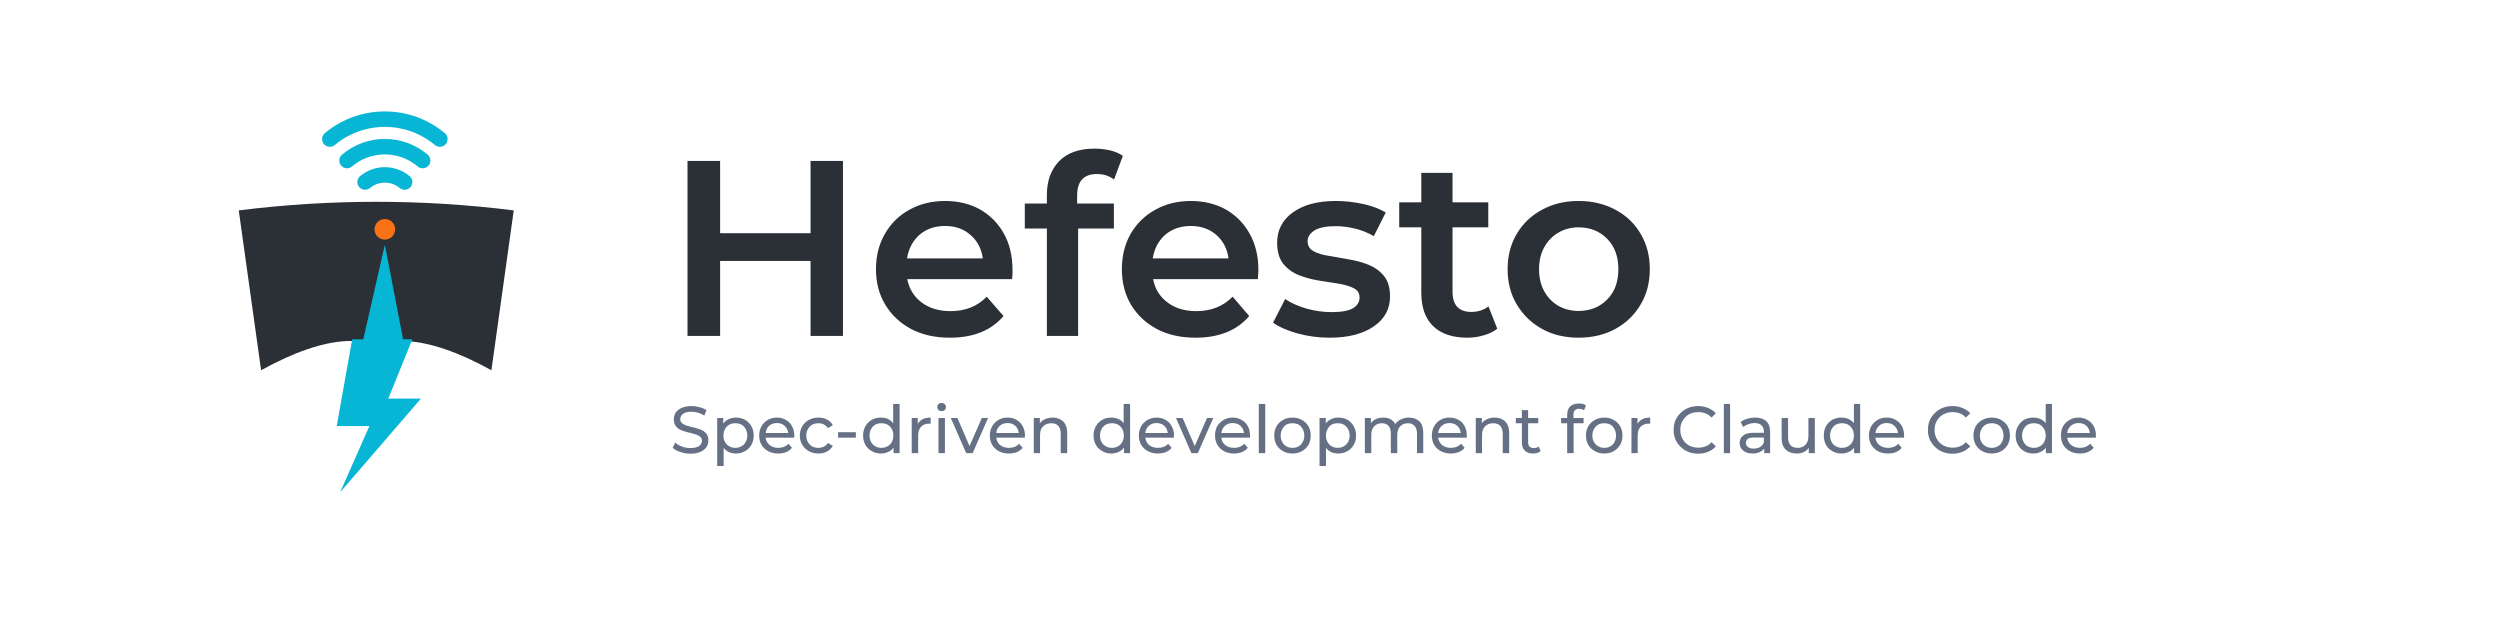
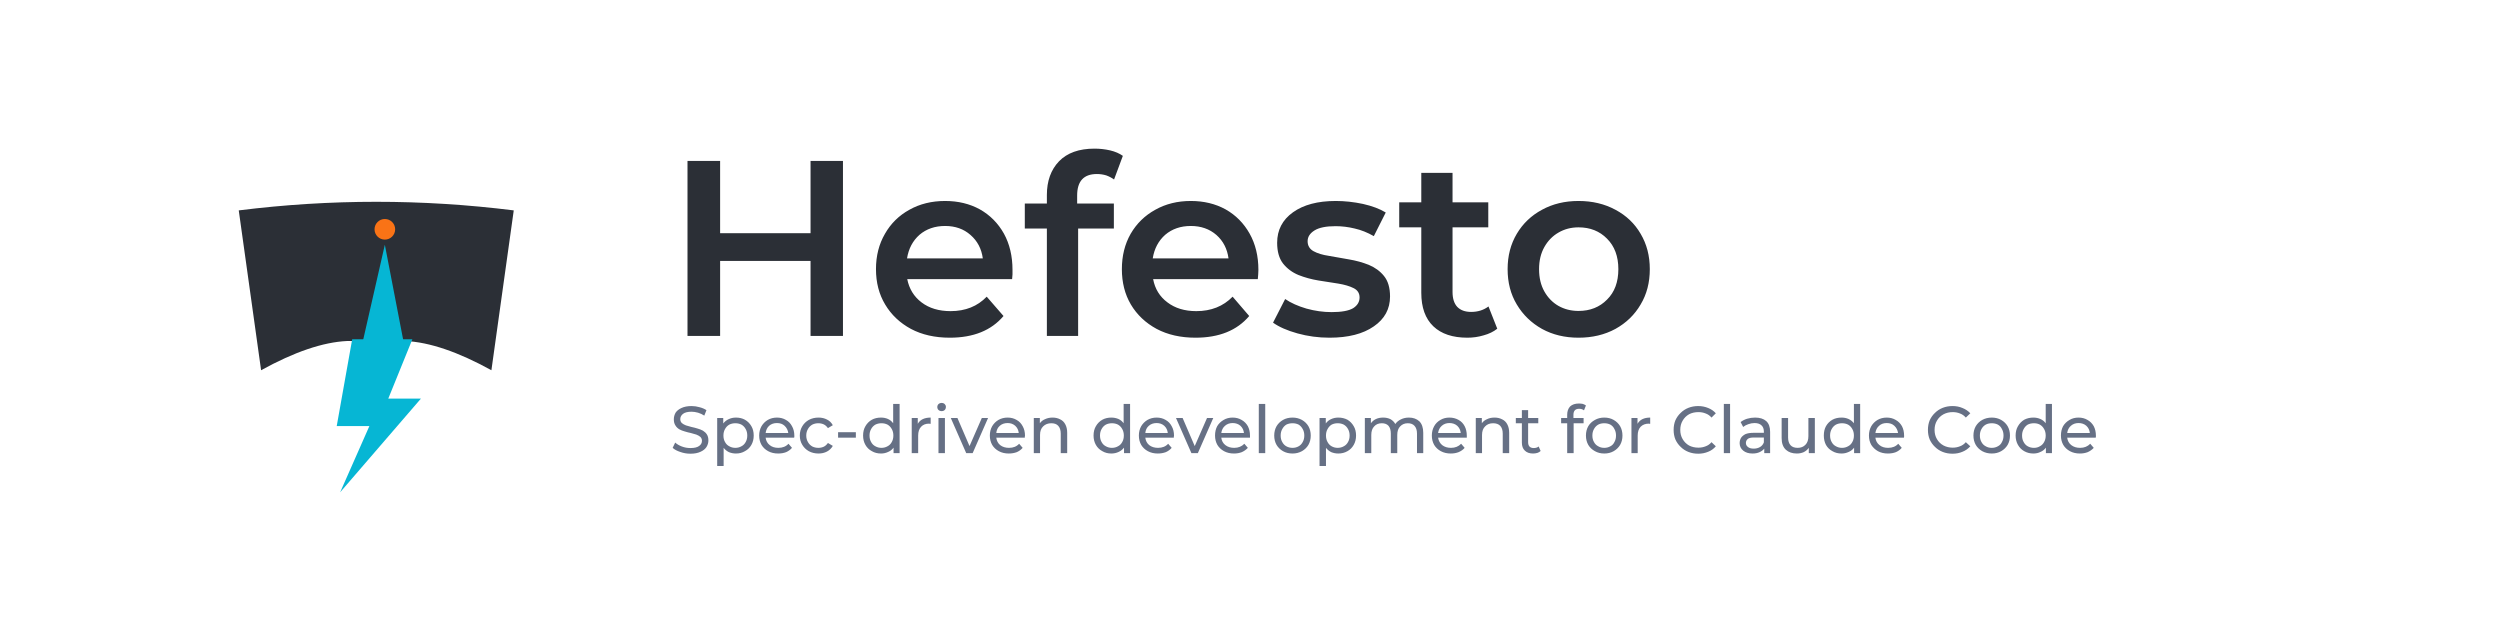
<svg xmlns="http://www.w3.org/2000/svg" width="1280" height="320" viewBox="0 0 1280 320">
  <g transform="translate(80,47) scale(0.44)">
    <path fill="#2b2f36" d="M96 138Q256 118 416 138L390 324Q332 292 290 290L222 290Q180 292 122 324Z" />
    <polygon fill="#06b6d4" points="228,288 298,288 270,357 308,357 214,466 248,389 210,389" />
    <polygon fill="#06b6d4" points="240,292 288,292 266,178" />
    <circle cx="266" cy="160" r="12" fill="#f97316" />
-     <path fill="none" stroke="#06b6d4" stroke-width="18" stroke-linecap="round" d="M243 105A36 36 0 0 1 289 105" />
-     <path fill="none" stroke="#06b6d4" stroke-width="18" stroke-linecap="round" d="M222 80A68 68 0 0 1 310 80" />
-     <path fill="none" stroke="#06b6d4" stroke-width="18" stroke-linecap="round" d="M202 55A100 100 0 0 1 330 55" />
  </g>
  <path fill="#2b2f36" d="M415 172V133.6H368.7V172H352V82.4H368.7V119.4H415V82.4H431.6V172Z M486.3 172.9Q474.9 172.9 466.4 168.4Q457.9 163.8 453.2 155.9Q448.5 148.1 448.5 137.8Q448.5 127.6 453.1 119.7Q457.6 111.8 465.6 107.4Q473.6 102.9 483.9 102.9Q493.9 102.9 501.7 107.2Q509.5 111.6 514 119.6Q518.4 127.6 518.4 138.2Q518.4 139.2 518.4 140.5Q518.3 141.8 518.2 142.9H464.5Q466 150.4 471.8 154.8Q477.7 159.3 486.7 159.3Q498.1 159.3 505.2 151.9L513.8 161.8Q504.4 172.9 486.3 172.9ZM464.4 132.3H503.2Q502.2 124.9 496.9 120.3Q491.7 115.7 483.9 115.7Q476.1 115.7 470.8 120.2Q465.6 124.8 464.4 132.3Z M536 172V117H524.7V104.2H536V99.8Q536 89.1 542.2 82.6Q548.5 76.1 560.4 76.1Q564.5 76.1 568.4 77Q572.2 77.9 574.9 79.8L570.4 91.9Q568.6 90.6 566.4 89.8Q564.1 89.1 561.6 89.1Q551.5 89.1 551.5 100.1V104.2H570.3V117H552V172Z M612.1 172.9Q600.7 172.9 592.2 168.4Q583.7 163.8 579 155.9Q574.4 148.1 574.4 137.8Q574.4 127.6 578.9 119.7Q583.5 111.8 591.5 107.4Q599.5 102.9 609.7 102.9Q619.7 102.9 627.5 107.2Q635.3 111.6 639.8 119.6Q644.3 127.6 644.3 138.2Q644.3 139.2 644.2 140.5Q644.1 141.8 644 142.9H590.4Q591.8 150.4 597.7 154.8Q603.6 159.3 612.5 159.3Q623.9 159.3 631.1 151.9L639.6 161.8Q630.2 172.9 612.1 172.9ZM590.2 132.3H629Q628 124.9 622.8 120.3Q617.5 115.7 609.7 115.7Q601.9 115.7 596.6 120.2Q591.4 124.8 590.2 132.3Z M680.7 172.9Q672.2 172.9 664.3 170.7Q656.4 168.5 651.8 165.2L658 153.1Q662.4 156.1 668.9 158Q675.4 159.8 681.8 159.8Q689.4 159.8 692.8 157.8Q696.1 155.7 696.1 152.3Q696.1 149 693 147.5Q690 146 685.2 145.2Q680.4 144.5 675 143.6Q669.6 142.7 664.8 140.8Q660 138.8 656.9 134.9Q653.9 131 653.9 124.3Q653.9 114.5 662 108.7Q670.1 102.9 683.9 102.9Q690.7 102.9 697.8 104.4Q704.9 106 709.5 108.8L703.4 120.9Q698.5 118.1 693.6 117Q688.7 115.8 683.8 115.8Q676.5 115.8 673 118Q669.5 120.2 669.5 123.5Q669.5 126.9 672.5 128.6Q675.6 130.3 680.4 131Q685.2 131.8 690.6 132.8Q696 133.7 700.8 135.6Q705.6 137.6 708.6 141.3Q711.7 145.1 711.7 151.8Q711.7 161.4 703.4 167.1Q695.1 172.9 680.7 172.9Z M751.3 172.9Q740 172.9 733.9 167.1Q727.7 161.2 727.7 149.9V116.4H716.4V103.6H727.7V88.5H743.7V103.6H762V116.4H743.7V149.5Q743.7 154.5 746.1 157.1Q748.6 159.7 753.2 159.7Q758.4 159.7 762.1 156.9L766.6 168.3Q763.7 170.6 759.6 171.7Q755.6 172.9 751.3 172.9Z M808.2 172.9Q797.7 172.9 789.5 168.4Q781.3 163.8 776.6 155.9Q771.9 148.1 771.9 137.8Q771.9 127.6 776.6 119.7Q781.3 111.8 789.5 107.4Q797.7 102.9 808.2 102.9Q818.8 102.9 827.1 107.4Q835.4 111.8 840 119.7Q844.7 127.6 844.7 137.8Q844.7 148.1 840 155.9Q835.4 163.8 827.1 168.4Q818.8 172.9 808.2 172.9ZM808.2 159.2Q817.1 159.2 822.8 153.4Q828.6 147.7 828.6 137.8Q828.6 128 822.8 122.2Q817.1 116.4 808.2 116.4Q802.5 116.4 797.9 119.1Q793.4 121.7 790.7 126.5Q788 131.3 788 137.8Q788 144.4 790.7 149.2Q793.4 154 797.9 156.6Q802.5 159.2 808.2 159.2Z" />
  <path fill="#667085" d="M353.5 232.3Q350.8 232.3 348.3 231.4Q345.8 230.6 344.4 229.3L345.7 226.6Q347 227.8 349.1 228.6Q351.2 229.4 353.5 229.4Q356.6 229.4 358 228.3Q359.4 227.3 359.4 225.7Q359.4 224.5 358.6 223.7Q357.8 223 356.5 222.5Q355.2 222.1 353.7 221.7Q352.2 221.4 350.6 220.9Q349.1 220.5 347.8 219.8Q346.5 219 345.8 217.8Q345 216.6 345 214.7Q345 212.9 345.9 211.3Q346.9 209.8 348.9 208.9Q351 207.9 354.1 207.9Q356.2 207.9 358.2 208.5Q360.2 209 361.7 210L360.6 212.8Q359.1 211.8 357.4 211.3Q355.6 210.8 354.1 210.8Q351.1 210.8 349.7 211.9Q348.3 213 348.3 214.6Q348.3 215.8 349.1 216.6Q349.9 217.3 351.2 217.8Q352.5 218.2 354 218.6Q355.5 218.9 357.1 219.4Q358.6 219.8 359.9 220.5Q361.2 221.3 361.9 222.4Q362.7 223.6 362.7 225.5Q362.7 227.3 361.7 228.9Q360.7 230.4 358.7 231.3Q356.6 232.3 353.5 232.3Z M376.8 232.2Q374.9 232.2 373.2 231.5Q371.6 230.7 370.5 229.3V238.6H367.2V214H370.3V216.8Q371.5 215.3 373.1 214.6Q374.8 213.8 376.8 213.8Q379.4 213.8 381.4 214.9Q383.5 216.1 384.7 218.2Q385.9 220.2 385.9 223Q385.9 225.7 384.7 227.8Q383.5 229.9 381.4 231Q379.4 232.2 376.8 232.2ZM376.5 229.3Q378.2 229.3 379.6 228.5Q381 227.8 381.8 226.3Q382.6 224.9 382.6 223Q382.6 221.1 381.8 219.7Q381 218.2 379.6 217.4Q378.2 216.7 376.5 216.7Q374.8 216.7 373.4 217.4Q372 218.2 371.2 219.7Q370.4 221.1 370.4 223Q370.4 224.9 371.2 226.3Q372 227.8 373.4 228.5Q374.8 229.3 376.5 229.3Z M398.4 232.2Q395.5 232.2 393.3 231Q391.1 229.8 389.9 227.8Q388.7 225.7 388.7 223Q388.7 220.3 389.9 218.2Q391.1 216.2 393.1 215Q395.2 213.8 397.8 213.8Q400.4 213.8 402.4 215Q404.4 216.1 405.5 218.2Q406.7 220.3 406.7 223.1Q406.7 223.3 406.7 223.6Q406.6 223.8 406.6 224.1H392Q392.3 226.5 394.1 227.9Q395.8 229.3 398.5 229.3Q401.8 229.3 403.7 227.2L405.5 229.3Q404.3 230.7 402.5 231.5Q400.7 232.2 398.4 232.2ZM392 221.7H403.6Q403.3 219.5 401.7 218Q400.2 216.6 397.8 216.6Q395.4 216.6 393.8 218Q392.3 219.4 392 221.7Z M419.1 232.2Q416.3 232.2 414.1 231Q412 229.8 410.8 227.8Q409.5 225.7 409.5 223Q409.5 220.3 410.8 218.2Q412 216.2 414.1 215Q416.3 213.8 419.1 213.8Q421.5 213.8 423.4 214.8Q425.3 215.7 426.4 217.7L423.9 219.2Q423 217.9 421.8 217.3Q420.5 216.7 419 216.7Q417.3 216.7 415.9 217.4Q414.5 218.2 413.7 219.6Q412.8 221.1 412.8 223Q412.8 224.9 413.7 226.4Q414.5 227.8 415.9 228.6Q417.3 229.3 419 229.3Q420.5 229.3 421.8 228.7Q423 228.1 423.9 226.8L426.4 228.3Q425.3 230.2 423.4 231.2Q421.5 232.2 419.1 232.2Z M429.1 224.1V221.3H438.2V224.1Z M451.1 232.2Q448.4 232.2 446.4 231Q444.3 229.9 443.1 227.8Q441.9 225.7 441.9 223Q441.9 220.2 443.1 218.2Q444.3 216.1 446.4 214.9Q448.4 213.8 451.1 213.8Q453 213.8 454.6 214.5Q456.2 215.2 457.3 216.7V206.8H460.6V232H457.5V229.2Q456.4 230.7 454.7 231.4Q453 232.2 451.1 232.2ZM451.3 229.3Q453 229.3 454.4 228.5Q455.8 227.8 456.6 226.3Q457.4 224.9 457.4 223Q457.4 221.1 456.6 219.7Q455.8 218.2 454.4 217.4Q453 216.7 451.3 216.7Q449.6 216.7 448.2 217.4Q446.8 218.2 446 219.7Q445.2 221.1 445.2 223Q445.2 224.9 446 226.3Q446.8 227.8 448.2 228.5Q449.6 229.3 451.3 229.3Z M466.8 232V214H469.9V217Q471.7 213.8 476.5 213.8V217Q476.3 217 476.1 217Q475.9 216.9 475.7 216.9Q473.1 216.9 471.6 218.5Q470.1 220.1 470.1 223V232Z M480.5 232V214H483.8V232ZM482.1 210.5Q481.2 210.5 480.5 209.9Q479.9 209.3 479.9 208.4Q479.9 207.5 480.5 206.9Q481.2 206.3 482.1 206.3Q483.1 206.3 483.7 206.9Q484.3 207.5 484.3 208.3Q484.3 209.3 483.7 209.9Q483.1 210.5 482.1 210.5Z M494.7 232 486.8 214H490.2L496.4 228.4L502.7 214H505.9L498 232Z M516.5 232.2Q513.6 232.2 511.4 231Q509.2 229.8 508 227.8Q506.8 225.7 506.8 223Q506.8 220.3 508 218.2Q509.2 216.2 511.2 215Q513.3 213.8 515.9 213.8Q518.5 213.8 520.5 215Q522.5 216.1 523.6 218.2Q524.8 220.3 524.8 223.1Q524.8 223.3 524.7 223.6Q524.7 223.8 524.7 224.1H510.1Q510.4 226.5 512.1 227.9Q513.9 229.3 516.6 229.3Q519.9 229.3 521.8 227.2L523.6 229.3Q522.4 230.7 520.6 231.5Q518.7 232.2 516.5 232.2ZM510.1 221.7H521.6Q521.4 219.5 519.8 218Q518.2 216.6 515.9 216.6Q513.5 216.6 511.9 218Q510.3 219.4 510.1 221.7Z M529.3 232V214H532.4V216.7Q533.4 215.3 535.1 214.6Q536.8 213.8 538.9 213.8Q541.1 213.8 542.8 214.7Q544.5 215.5 545.4 217.2Q546.4 219 546.4 221.6V232H543.1V222Q543.1 219.4 541.8 218Q540.6 216.7 538.3 216.7Q535.7 216.7 534.1 218.3Q532.5 219.8 532.5 222.7V232Z M569 232.2Q566.4 232.2 564.4 231Q562.3 229.9 561.1 227.8Q559.9 225.7 559.9 223Q559.9 220.2 561.1 218.2Q562.3 216.1 564.4 214.9Q566.4 213.8 569 213.8Q570.9 213.8 572.6 214.5Q574.2 215.2 575.3 216.7V206.8H578.6V232H575.5V229.2Q574.3 230.7 572.7 231.4Q571 232.2 569 232.2ZM569.3 229.3Q571 229.3 572.4 228.5Q573.8 227.8 574.6 226.3Q575.4 224.9 575.4 223Q575.4 221.1 574.6 219.7Q573.8 218.2 572.4 217.4Q571 216.7 569.3 216.7Q567.6 216.7 566.2 217.4Q564.8 218.2 564 219.7Q563.2 221.1 563.2 223Q563.2 224.9 564 226.3Q564.8 227.8 566.2 228.5Q567.6 229.3 569.3 229.3Z M592.8 232.2Q589.9 232.2 587.7 231Q585.5 229.8 584.3 227.8Q583.1 225.7 583.1 223Q583.1 220.3 584.3 218.2Q585.5 216.2 587.5 215Q589.6 213.8 592.2 213.8Q594.8 213.8 596.8 215Q598.8 216.1 599.9 218.2Q601.1 220.3 601.1 223.1Q601.1 223.3 601 223.6Q601 223.8 601 224.1H586.4Q586.7 226.5 588.4 227.9Q590.2 229.3 592.9 229.3Q596.2 229.3 598.1 227.2L599.9 229.3Q598.7 230.7 596.9 231.5Q595 232.2 592.8 232.2ZM586.4 221.7H597.9Q597.7 219.5 596.1 218Q594.5 216.6 592.2 216.6Q589.8 216.6 588.2 218Q586.6 219.4 586.4 221.7Z M610 232 602.1 214H605.5L611.7 228.4L618 214H621.2L613.3 232Z M631.8 232.2Q628.9 232.2 626.7 231Q624.5 229.8 623.3 227.8Q622.1 225.7 622.1 223Q622.1 220.3 623.2 218.2Q624.4 216.2 626.5 215Q628.5 213.8 631.1 213.8Q633.7 213.8 635.7 215Q637.7 216.1 638.9 218.2Q640 220.3 640 223.1Q640 223.3 640 223.6Q640 223.8 640 224.1H625.3Q625.6 226.5 627.4 227.9Q629.2 229.3 631.9 229.3Q635.1 229.3 637.1 227.2L638.9 229.3Q637.6 230.7 635.8 231.5Q634 232.2 631.8 232.2ZM625.3 221.7H636.9Q636.7 219.5 635.1 218Q633.5 216.6 631.1 216.6Q628.8 216.6 627.2 218Q625.6 219.4 625.3 221.7Z M644.5 232V206.8H647.8V232Z M661.8 232.2Q659 232.2 656.9 231Q654.8 229.8 653.6 227.8Q652.4 225.7 652.4 223Q652.4 220.3 653.6 218.2Q654.8 216.2 656.9 215Q659 213.8 661.8 213.8Q664.4 213.8 666.6 215Q668.7 216.2 669.9 218.2Q671.1 220.3 671.1 223Q671.1 225.7 669.9 227.8Q668.7 229.8 666.6 231Q664.4 232.2 661.8 232.2ZM661.8 229.3Q663.5 229.3 664.9 228.5Q666.2 227.8 667 226.3Q667.8 224.9 667.8 223Q667.8 221.1 667 219.7Q666.2 218.2 664.9 217.4Q663.5 216.7 661.8 216.7Q660 216.7 658.6 217.4Q657.3 218.2 656.5 219.7Q655.7 221.1 655.7 223Q655.7 224.9 656.5 226.3Q657.3 227.8 658.6 228.5Q660 229.3 661.8 229.3Z M685.2 232.2Q683.3 232.2 681.6 231.5Q680 230.7 678.9 229.3V238.6H675.6V214H678.8V216.8Q679.9 215.3 681.5 214.6Q683.2 213.8 685.2 213.8Q687.8 213.8 689.9 214.9Q691.9 216.1 693.1 218.2Q694.3 220.2 694.3 223Q694.3 225.7 693.1 227.8Q691.9 229.9 689.9 231Q687.8 232.2 685.2 232.2ZM684.9 229.3Q686.6 229.3 688 228.5Q689.4 227.8 690.2 226.3Q691 224.9 691 223Q691 221.1 690.2 219.7Q689.4 218.2 688 217.4Q686.6 216.7 684.9 216.7Q683.2 216.7 681.8 217.4Q680.5 218.2 679.7 219.7Q678.9 221.1 678.9 223Q678.9 224.9 679.7 226.3Q680.5 227.8 681.8 228.5Q683.2 229.3 684.9 229.3Z M698.8 232V214H701.9V216.7Q704 213.8 708.2 213.8Q710.2 213.8 711.9 214.6Q713.5 215.5 714.4 217.1Q715.4 215.6 717.3 214.7Q719.1 213.8 721.4 213.8Q724.6 213.8 726.7 215.7Q728.7 217.7 728.7 221.6V232H725.5V222Q725.5 219.4 724.2 218Q723 216.7 720.8 216.7Q718.4 216.7 716.9 218.3Q715.4 219.8 715.4 222.7V232H712.1V222Q712.1 219.4 710.9 218Q709.7 216.7 707.5 216.7Q705 216.7 703.6 218.3Q702.1 219.8 702.1 222.7V232Z M742.8 232.2Q739.9 232.2 737.7 231Q735.5 229.8 734.3 227.8Q733.1 225.7 733.1 223Q733.1 220.3 734.3 218.2Q735.4 216.2 737.5 215Q739.5 213.8 742.1 213.8Q744.7 213.8 746.8 215Q748.8 216.1 749.9 218.2Q751 220.3 751 223.1Q751 223.3 751 223.6Q751 223.8 751 224.1H736.3Q736.7 226.5 738.4 227.9Q740.2 229.3 742.9 229.3Q746.1 229.3 748.1 227.2L749.9 229.3Q748.7 230.7 746.8 231.5Q745 232.2 742.8 232.2ZM736.3 221.7H747.9Q747.7 219.5 746.1 218Q744.5 216.6 742.1 216.6Q739.8 216.6 738.2 218Q736.6 219.4 736.3 221.7Z M755.6 232V214H758.7V216.7Q759.7 215.3 761.4 214.6Q763 213.8 765.2 213.8Q767.4 213.8 769.1 214.7Q770.8 215.5 771.7 217.2Q772.7 219 772.7 221.6V232H769.4V222Q769.4 219.4 768.1 218Q766.8 216.7 764.5 216.7Q761.9 216.7 760.4 218.3Q758.8 219.8 758.8 222.7V232Z M784.9 232.2Q782.2 232.2 780.7 230.7Q779.2 229.3 779.2 226.6V216.7H776.1V214H779.2V210H782.4V214H787.6V216.7H782.4V226.4Q782.4 229.4 785.3 229.4Q786.8 229.4 787.8 228.6L788.8 230.9Q788.1 231.6 787.1 231.9Q786 232.2 784.9 232.2Z M802.4 232V216.7H799.3V214H802.4V212.4Q802.4 209.7 803.9 208.1Q805.5 206.6 808.4 206.6Q809.4 206.6 810.4 206.8Q811.3 207.1 812 207.6L811 210.1Q810 209.3 808.5 209.3Q805.6 209.3 805.6 212.4V214H810.8V216.7H805.7V232Z M821.4 232.2Q818.7 232.2 816.6 231Q814.4 229.8 813.2 227.8Q812 225.7 812 223Q812 220.3 813.2 218.2Q814.4 216.2 816.6 215Q818.7 213.8 821.4 213.8Q824.1 213.8 826.2 215Q828.3 216.2 829.5 218.2Q830.7 220.3 830.7 223Q830.7 225.7 829.5 227.8Q828.3 229.8 826.2 231Q824.1 232.2 821.4 232.2ZM821.4 229.3Q823.1 229.3 824.5 228.5Q825.9 227.8 826.6 226.3Q827.4 224.9 827.4 223Q827.4 221.1 826.6 219.7Q825.9 218.2 824.5 217.4Q823.1 216.7 821.4 216.7Q819.6 216.7 818.3 217.4Q816.9 218.2 816.1 219.7Q815.3 221.1 815.3 223Q815.3 224.9 816.1 226.3Q816.9 227.8 818.3 228.5Q819.6 229.3 821.4 229.3Z M835.3 232V214H838.4V217Q840.2 213.8 844.9 213.8V217Q844.7 217 844.6 217Q844.4 216.9 844.2 216.9Q841.6 216.9 840 218.5Q838.5 220.1 838.5 223V232Z M869.5 232.3Q866.8 232.3 864.5 231.4Q862.2 230.5 860.5 228.8Q858.8 227.2 857.8 225Q856.9 222.8 856.9 220.1Q856.9 217.4 857.8 215.2Q858.8 213 860.5 211.4Q862.2 209.7 864.5 208.8Q866.8 207.9 869.5 207.9Q872.2 207.9 874.6 208.9Q876.9 209.8 878.5 211.6L876.3 213.8Q875 212.3 873.3 211.7Q871.6 211 869.6 211Q866.9 211 864.8 212.1Q862.7 213.3 861.5 215.4Q860.3 217.4 860.3 220.1Q860.3 222.8 861.5 224.8Q862.7 226.9 864.8 228.1Q866.9 229.2 869.6 229.2Q871.6 229.2 873.3 228.5Q875 227.9 876.3 226.4L878.5 228.5Q876.9 230.4 874.6 231.3Q872.2 232.3 869.5 232.3Z M882.6 232V206.8H885.8V232Z M903.3 232V229.7Q902.4 230.8 900.9 231.5Q899.4 232.2 897.3 232.2Q894.3 232.2 892.5 230.7Q890.7 229.2 890.7 226.9Q890.7 225.4 891.4 224.2Q892.1 223.1 893.6 222.3Q895.2 221.6 897.9 221.6H903.1V221Q903.1 218.9 901.9 217.8Q900.7 216.6 898.3 216.6Q896.7 216.6 895.1 217.2Q893.6 217.7 892.5 218.6L891.2 216.1Q892.6 215 894.5 214.4Q896.5 213.8 898.6 213.8Q902.3 213.8 904.3 215.6Q906.3 217.4 906.3 221.1V232ZM903.1 226.5V224H898.1Q895.6 224 894.8 224.8Q893.9 225.6 893.9 226.8Q893.9 228.1 895 228.9Q896 229.7 897.9 229.7Q899.7 229.7 901.1 228.9Q902.5 228.1 903.1 226.5Z M920 232.2Q916.5 232.2 914.4 230.3Q912.2 228.3 912.2 224.3V214H915.5V224Q915.5 226.6 916.8 228Q918 229.3 920.4 229.3Q922.9 229.3 924.4 227.7Q925.9 226.2 925.9 223.3V214H929.2V232H926.1V229.3Q925.1 230.7 923.5 231.5Q921.9 232.2 920 232.2Z M942.9 232.2Q940.2 232.2 938.2 231Q936.1 229.9 934.9 227.8Q933.8 225.7 933.8 223Q933.8 220.2 934.9 218.2Q936.1 216.1 938.2 214.9Q940.2 213.8 942.9 213.8Q944.8 213.8 946.4 214.5Q948 215.2 949.2 216.7V206.8H952.4V232H949.3V229.2Q948.2 230.7 946.5 231.4Q944.8 232.2 942.9 232.2ZM943.1 229.3Q944.8 229.3 946.2 228.5Q947.6 227.8 948.4 226.3Q949.2 224.9 949.2 223Q949.2 221.1 948.4 219.7Q947.6 218.2 946.2 217.4Q944.8 216.7 943.1 216.7Q941.4 216.7 940 217.4Q938.6 218.2 937.8 219.7Q937 221.1 937 223Q937 224.9 937.8 226.3Q938.6 227.8 940 228.5Q941.4 229.3 943.1 229.3Z M966.6 232.2Q963.7 232.2 961.5 231Q959.4 229.8 958.1 227.8Q956.9 225.7 956.9 223Q956.9 220.3 958.1 218.2Q959.3 216.2 961.3 215Q963.4 213.8 966 213.8Q968.6 213.8 970.6 215Q972.6 216.1 973.8 218.2Q974.9 220.3 974.9 223.1Q974.9 223.3 974.9 223.6Q974.9 223.8 974.8 224.1H960.2Q960.5 226.5 962.3 227.9Q964 229.3 966.7 229.3Q970 229.3 971.9 227.2L973.7 229.3Q972.5 230.7 970.7 231.5Q968.9 232.2 966.6 232.2ZM960.2 221.7H971.8Q971.5 219.5 969.9 218Q968.4 216.6 966 216.6Q963.6 216.6 962.1 218Q960.5 219.4 960.2 221.7Z M999.7 232.3Q997 232.3 994.7 231.4Q992.4 230.5 990.7 228.8Q989 227.2 988 225Q987.1 222.8 987.1 220.1Q987.1 217.4 988 215.2Q989 213 990.7 211.4Q992.4 209.7 994.7 208.8Q997 207.9 999.7 207.9Q1002.5 207.9 1004.8 208.9Q1007.1 209.8 1008.8 211.6L1006.5 213.8Q1005.2 212.3 1003.5 211.7Q1001.8 211 999.8 211Q997.2 211 995.1 212.1Q992.9 213.3 991.7 215.4Q990.5 217.4 990.5 220.1Q990.5 222.8 991.7 224.8Q992.9 226.9 995.1 228.1Q997.2 229.2 999.8 229.2Q1001.8 229.2 1003.5 228.5Q1005.2 227.9 1006.5 226.4L1008.8 228.5Q1007.1 230.4 1004.8 231.3Q1002.5 232.3 999.7 232.3Z M1019.8 232.2Q1017.1 232.2 1014.9 231Q1012.8 229.8 1011.6 227.8Q1010.4 225.7 1010.4 223Q1010.4 220.3 1011.6 218.2Q1012.8 216.2 1014.9 215Q1017.1 213.8 1019.8 213.8Q1022.5 213.8 1024.6 215Q1026.7 216.2 1027.9 218.2Q1029.1 220.3 1029.1 223Q1029.1 225.7 1027.9 227.8Q1026.7 229.8 1024.6 231Q1022.5 232.2 1019.8 232.2ZM1019.8 229.3Q1021.5 229.3 1022.9 228.5Q1024.3 227.8 1025 226.3Q1025.8 224.9 1025.8 223Q1025.8 221.1 1025 219.7Q1024.3 218.2 1022.9 217.4Q1021.5 216.7 1019.8 216.7Q1018 216.7 1016.7 217.4Q1015.3 218.2 1014.5 219.7Q1013.7 221.1 1013.7 223Q1013.7 224.9 1014.5 226.3Q1015.3 227.8 1016.7 228.5Q1018 229.3 1019.8 229.3Z M1041.1 232.2Q1038.5 232.2 1036.4 231Q1034.4 229.9 1033.2 227.8Q1032 225.7 1032 223Q1032 220.2 1033.2 218.2Q1034.4 216.1 1036.4 214.9Q1038.5 213.8 1041.1 213.8Q1043 213.8 1044.6 214.5Q1046.3 215.2 1047.4 216.7V206.8H1050.6V232H1047.5V229.2Q1046.4 230.7 1044.7 231.4Q1043.1 232.2 1041.1 232.2ZM1041.4 229.3Q1043.1 229.3 1044.4 228.5Q1045.8 227.8 1046.6 226.3Q1047.4 224.9 1047.4 223Q1047.4 221.1 1046.6 219.7Q1045.8 218.2 1044.4 217.4Q1043.1 216.7 1041.4 216.7Q1039.6 216.7 1038.2 217.4Q1036.9 218.2 1036.1 219.7Q1035.3 221.1 1035.3 223Q1035.3 224.9 1036.1 226.3Q1036.9 227.8 1038.2 228.5Q1039.6 229.3 1041.4 229.3Z M1064.9 232.2Q1062 232.2 1059.8 231Q1057.6 229.8 1056.4 227.8Q1055.2 225.7 1055.2 223Q1055.2 220.3 1056.3 218.2Q1057.5 216.2 1059.6 215Q1061.6 213.8 1064.2 213.8Q1066.8 213.8 1068.8 215Q1070.8 216.1 1072 218.2Q1073.1 220.3 1073.1 223.1Q1073.1 223.3 1073.1 223.6Q1073.1 223.8 1073 224.1H1058.4Q1058.7 226.5 1060.5 227.9Q1062.3 229.3 1065 229.3Q1068.2 229.3 1070.2 227.2L1072 229.3Q1070.7 230.7 1068.9 231.5Q1067.1 232.2 1064.9 232.2ZM1058.4 221.7H1070Q1069.8 219.5 1068.2 218Q1066.6 216.6 1064.2 216.6Q1061.9 216.6 1060.3 218Q1058.7 219.4 1058.4 221.7Z" />
</svg>
